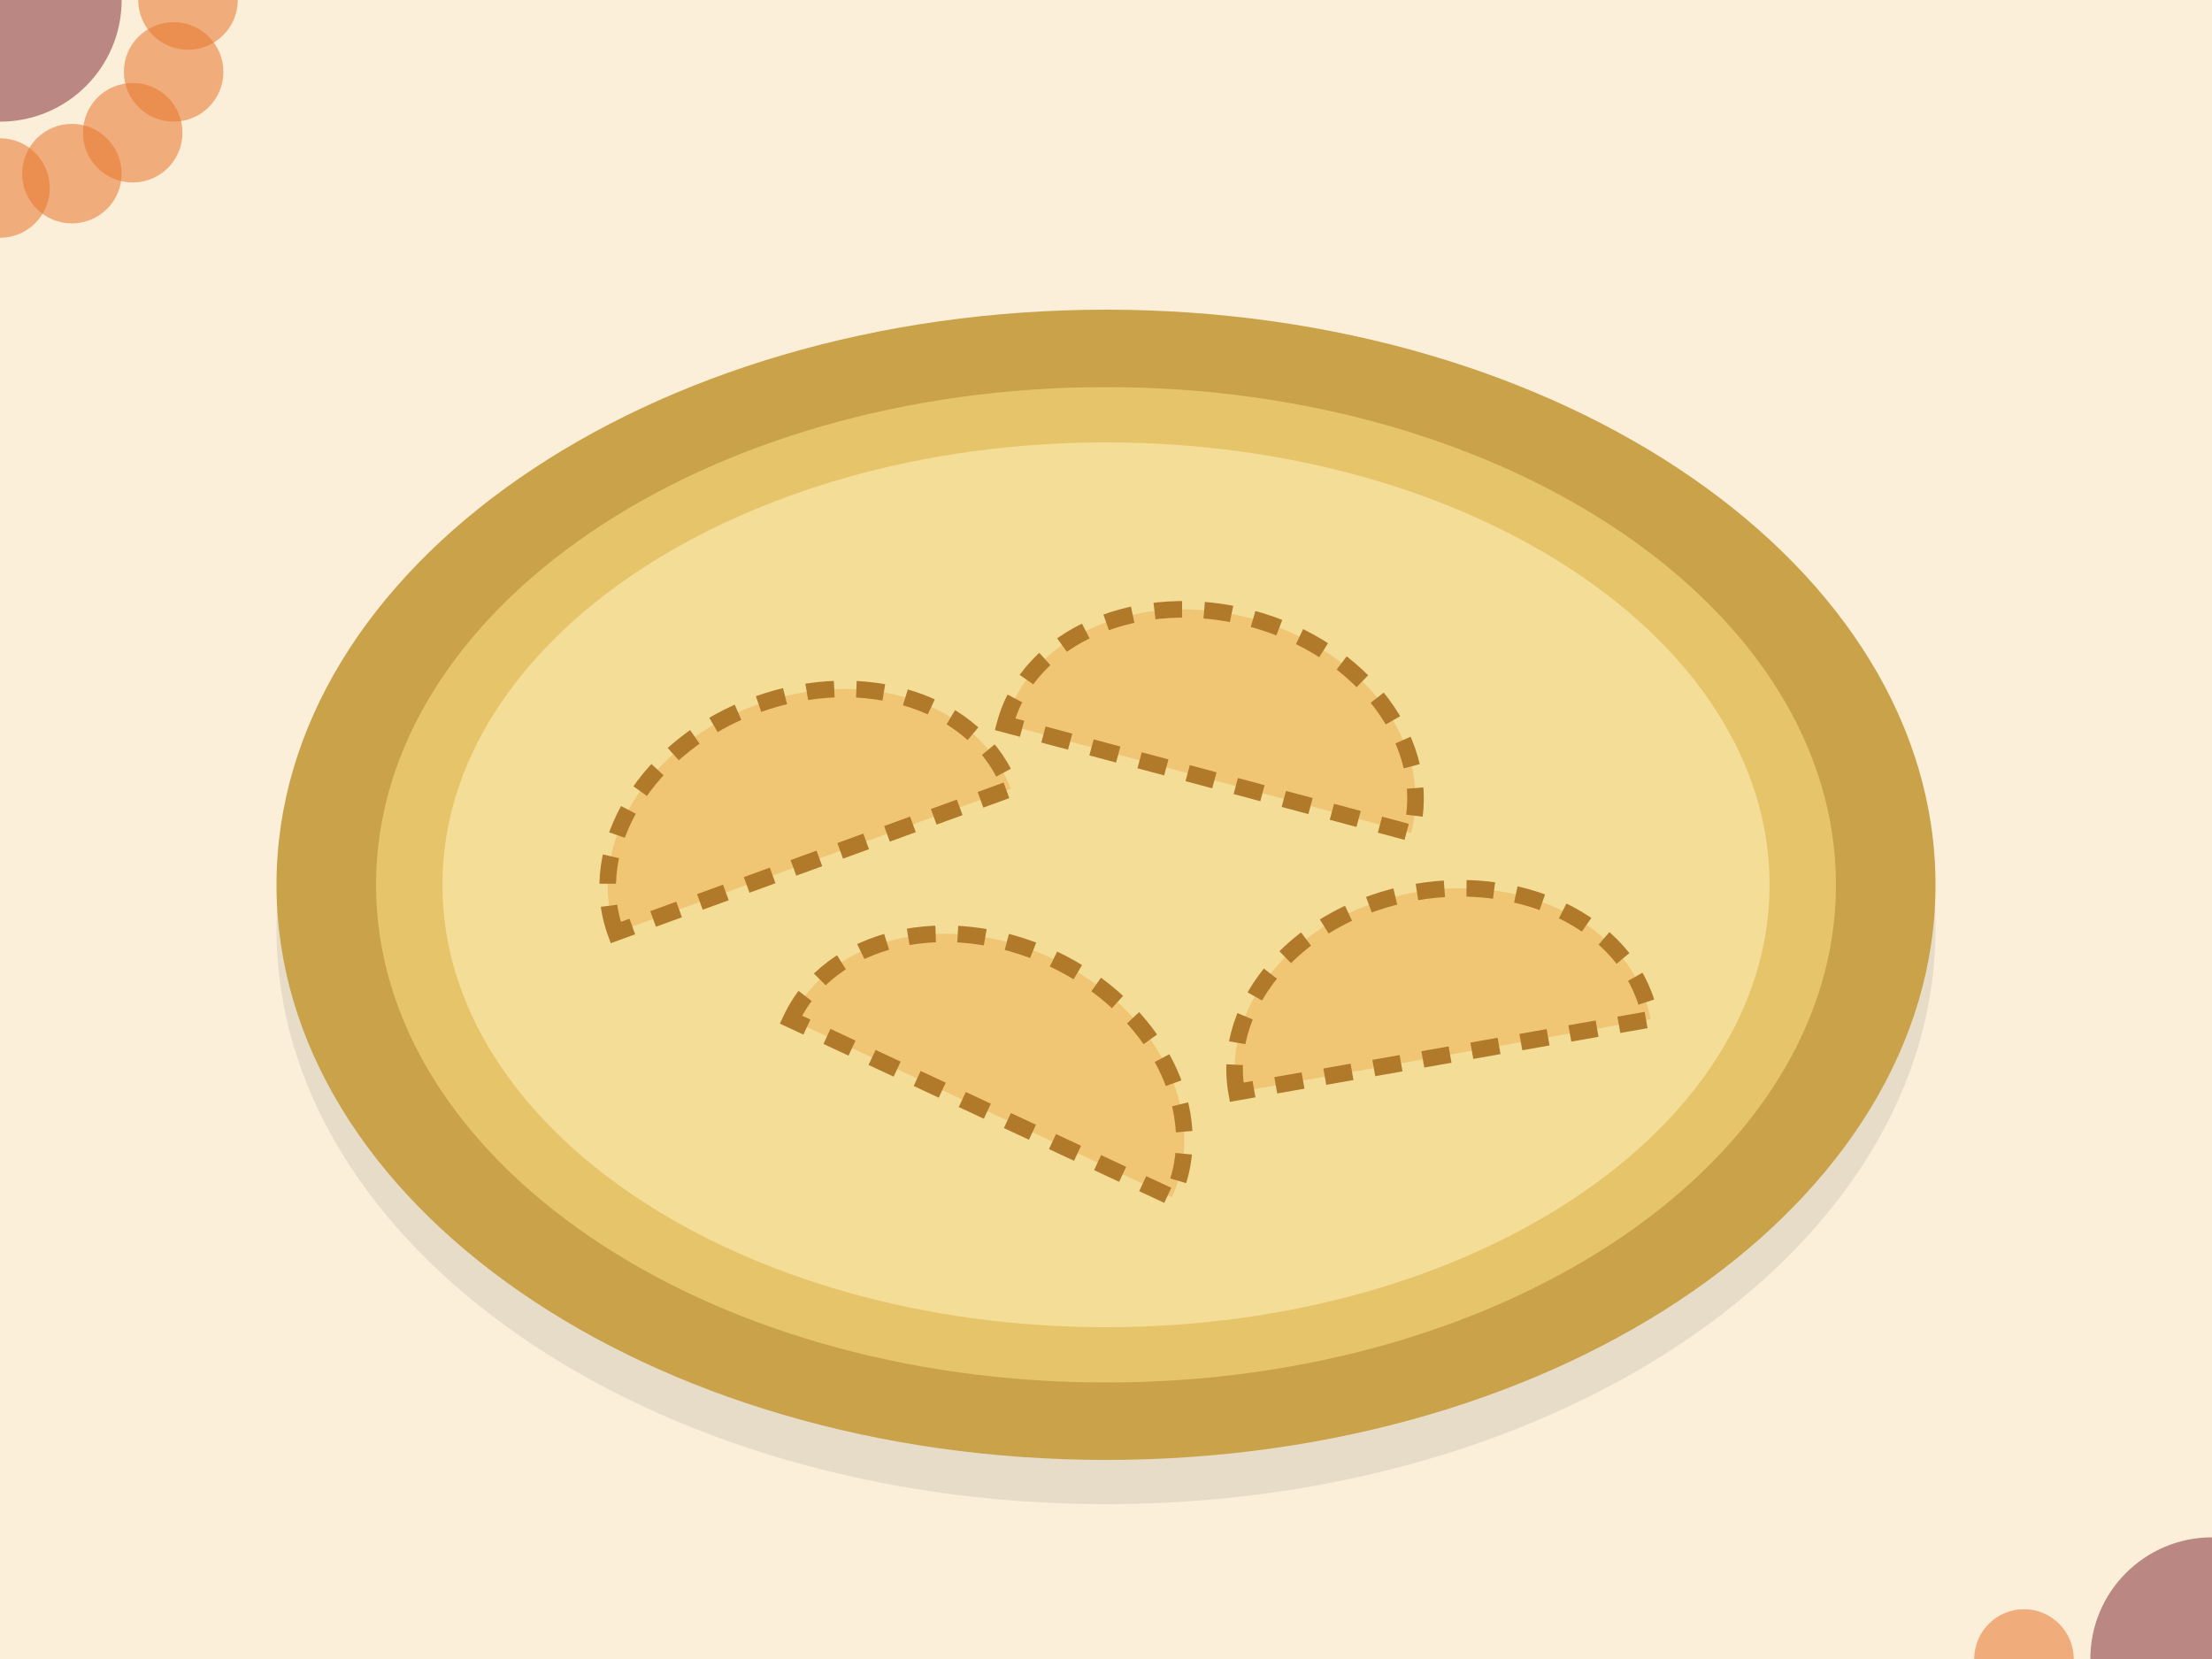
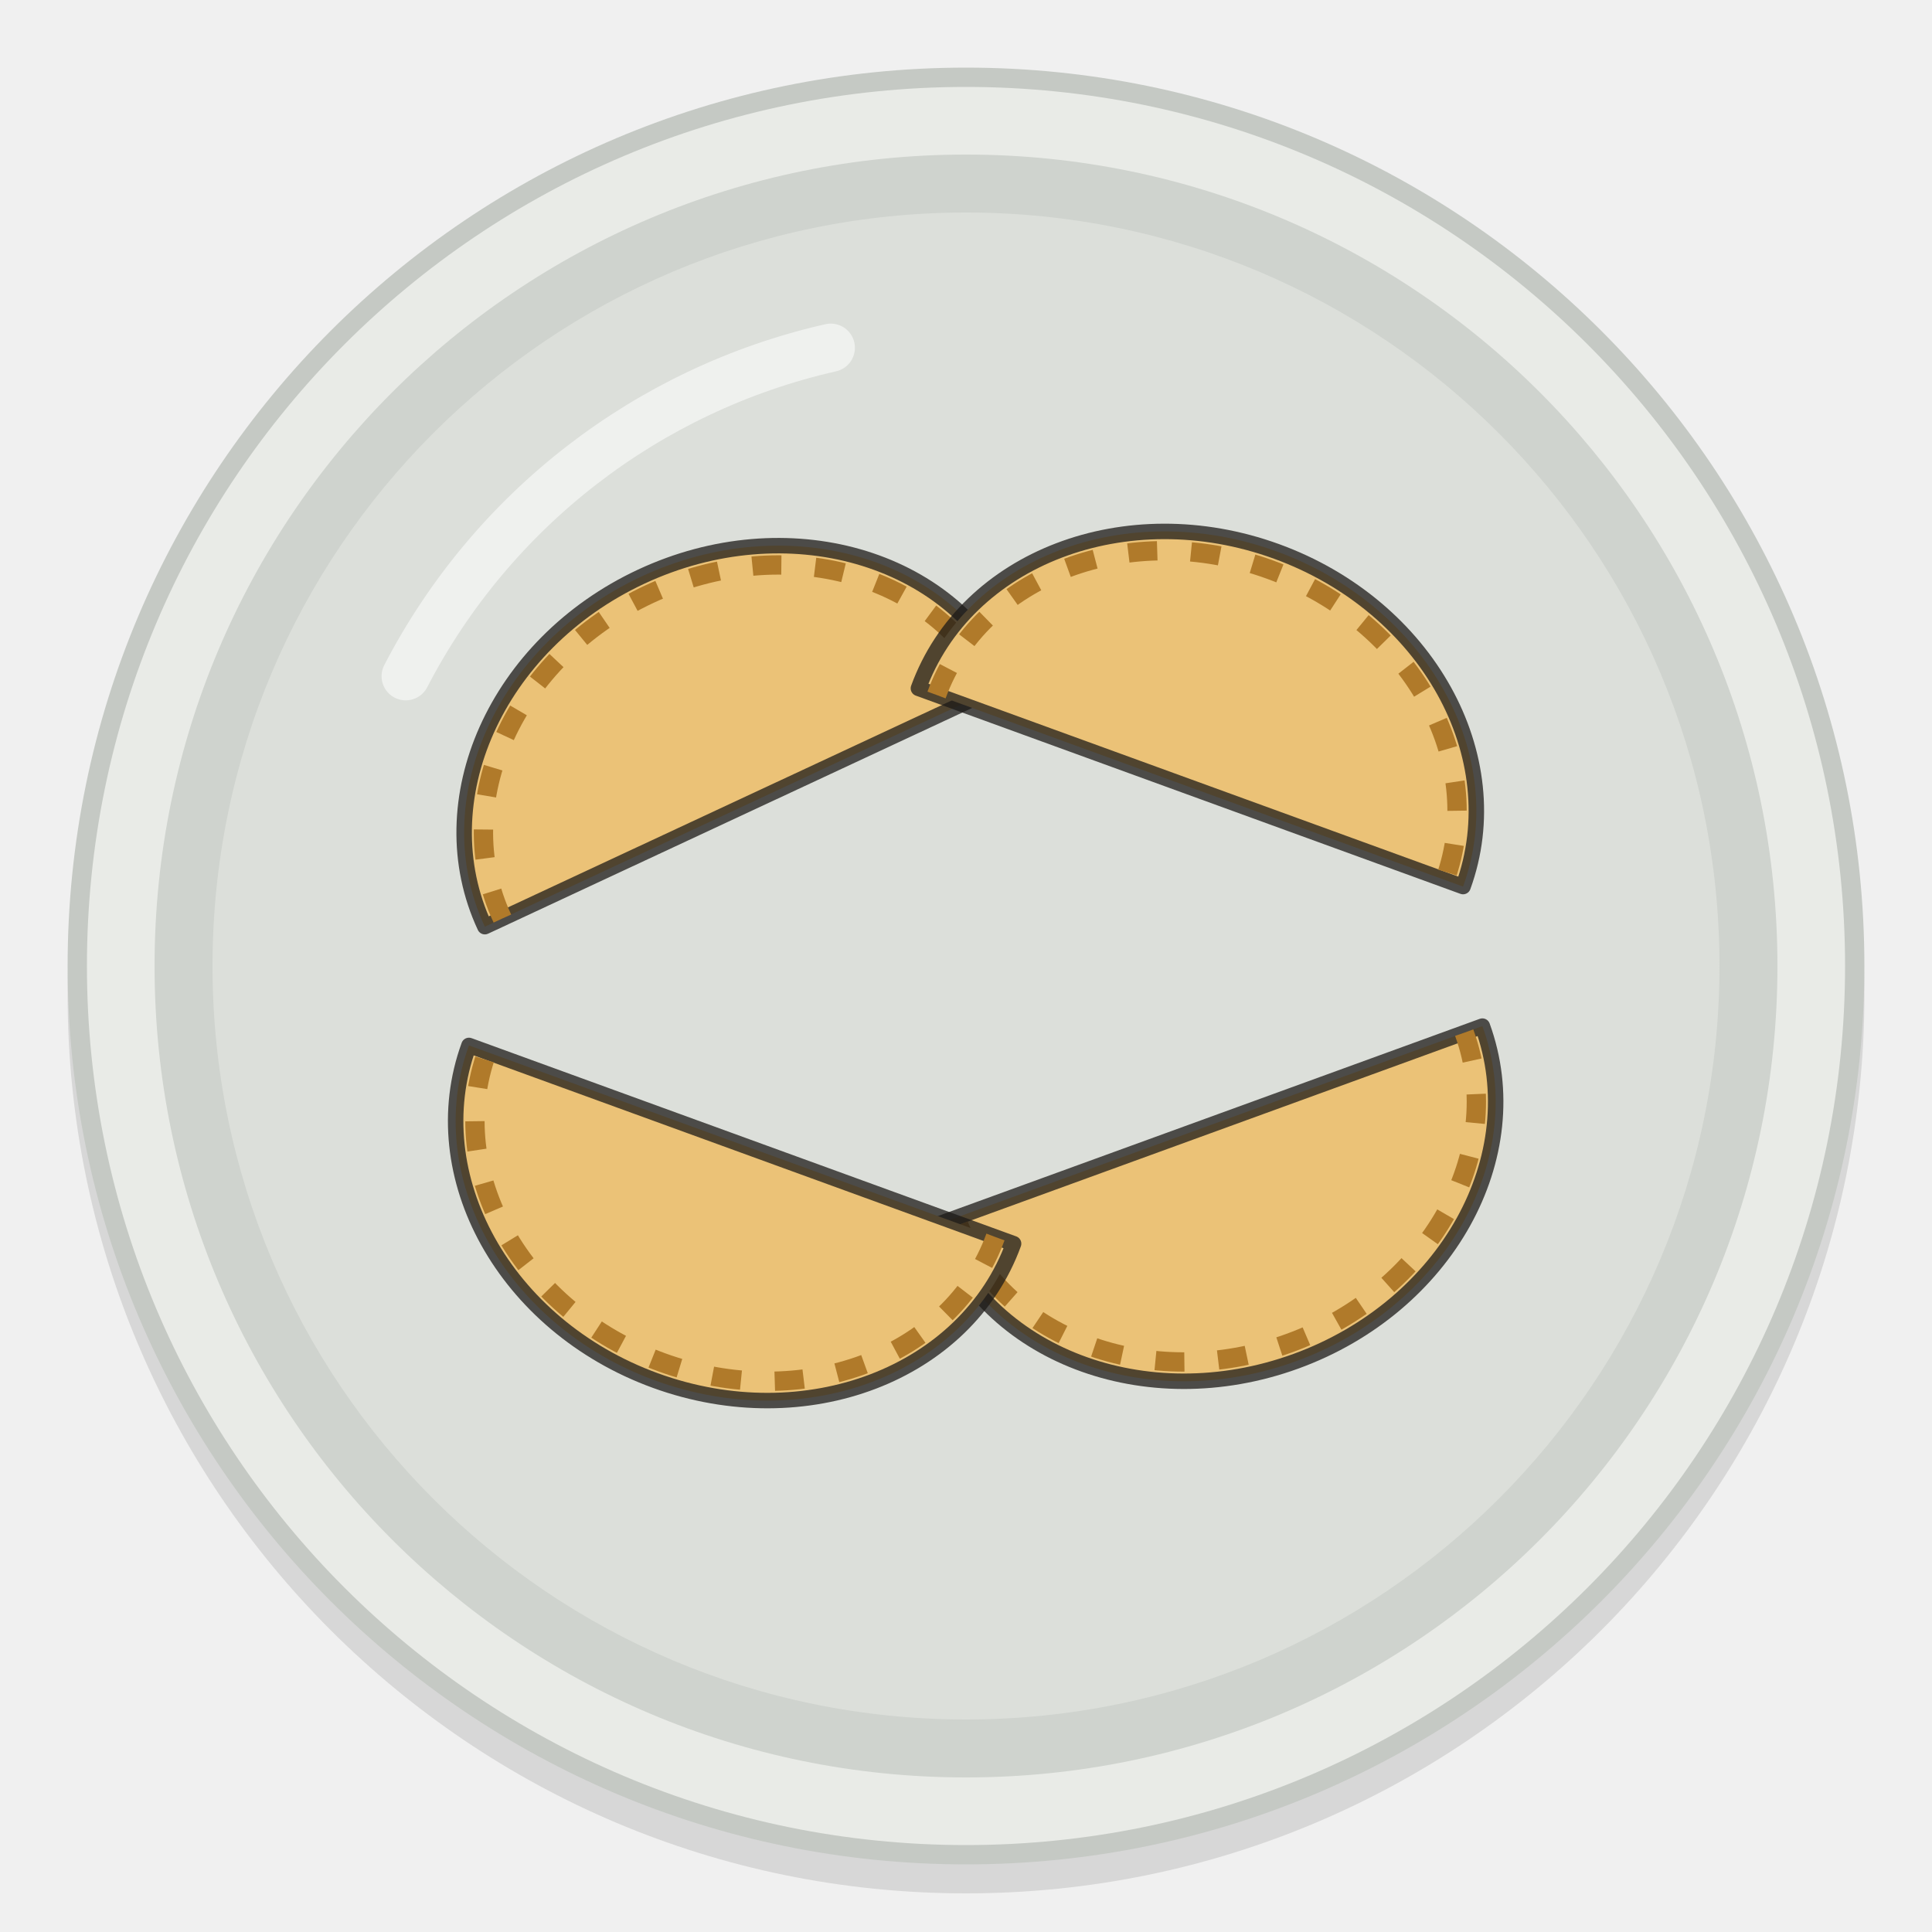
- <svg xmlns="http://www.w3.org/2000/svg" viewBox="0 0 400 300" role="img" aria-label="karanji">
-   <rect width="400" height="300" fill="#fbefd9" />
-   <circle cx="0" cy="0" r="22" fill="#7a1f2b" opacity="0.5" />
-   <circle cx="34.0" cy="0.0" r="9" fill="#e8772e" opacity="0.55" />
-   <circle cx="31.4" cy="13.0" r="9" fill="#e8772e" opacity="0.55" />
-   <circle cx="24.0" cy="24.0" r="9" fill="#e8772e" opacity="0.55" />
-   <circle cx="13.0" cy="31.4" r="9" fill="#e8772e" opacity="0.55" />
-   <circle cx="0.0" cy="34.0" r="9" fill="#e8772e" opacity="0.55" />
-   <circle cx="400" cy="300" r="22" fill="#7a1f2b" opacity="0.5" />
-   <circle cx="366.0" cy="300.0" r="9" fill="#e8772e" opacity="0.55" />
-   <circle cx="368.6" cy="313.0" r="9" fill="#e8772e" opacity="0.55" />
-   <circle cx="376.0" cy="324.0" r="9" fill="#e8772e" opacity="0.55" />
-   <circle cx="387.0" cy="331.4" r="9" fill="#e8772e" opacity="0.55" />
-   <circle cx="400.0" cy="334.0" r="9" fill="#e8772e" opacity="0.55" />
-   <ellipse cx="200" cy="168" rx="150" ry="104" fill="#000" opacity="0.08" />
-   <ellipse cx="200" cy="160" rx="150" ry="104" fill="#c9a24a" />
-   <ellipse cx="200" cy="160" rx="132" ry="90" fill="#e6c46a" />
-   <ellipse cx="200" cy="160" rx="120" ry="80" fill="#f3dd97" />
-   <g transform="translate(145 150) rotate(-20)">
-     <path d="M -38 6 A 38 30 0 0 1 38 6 Z" fill="#f0c674" stroke="#b07a2a" stroke-width="3" stroke-dasharray="5 4" />
+ <svg xmlns="http://www.w3.org/2000/svg" viewBox="0 0 200 200" role="img" aria-label="karanji on a steel plate">
+   <circle cx="100" cy="103" r="93" fill="#1d1a17" opacity="0.12" />
+   <circle cx="100" cy="100" r="93" fill="#c5c9c4" />
+   <circle cx="100" cy="100" r="91" fill="#e9ebe7" />
+   <circle cx="100" cy="100" r="84" fill="#cfd3ce" />
+   <circle cx="100" cy="100" r="78" fill="#dcdfda" />
+   <path d="M 42 70 A 66 66 0 0 1 86 36" fill="none" stroke="#fff" stroke-width="5" stroke-linecap="round" opacity="0.55" />
+   <g transform="translate(74 76) rotate(-25)">
+     <path d="M -30 8 A 30 26 0 0 1 30 8 Z" fill="#ebc277" stroke="#1d1a17" stroke-opacity="0.75" stroke-width="1.6" stroke-linejoin="round" />
+     <path d="M -28 8 A 28 24 0 0 1 28 8" fill="none" stroke="#b07a2a" stroke-width="2" stroke-dasharray="3 3.5" />
  </g>
-   <g transform="translate(220 135) rotate(15)">
-     <path d="M -38 6 A 38 30 0 0 1 38 6 Z" fill="#f0c674" stroke="#b07a2a" stroke-width="3" stroke-dasharray="5 4" />
+   <g transform="translate(126 74) rotate(20)">
+     <path d="M -30 8 A 30 26 0 0 1 30 8 Z" fill="#ebc277" stroke="#1d1a17" stroke-opacity="0.75" stroke-width="1.6" stroke-linejoin="round" />
+     <path d="M -28 8 A 28 24 0 0 1 28 8" fill="none" stroke="#b07a2a" stroke-width="2" stroke-dasharray="3 3.5" />
  </g>
-   <g transform="translate(260 185) rotate(-10)">
-     <path d="M -38 6 A 38 30 0 0 1 38 6 Z" fill="#f0c674" stroke="#b07a2a" stroke-width="3" stroke-dasharray="5 4" />
+   <g transform="translate(128 124) rotate(160)">
+     <path d="M -30 8 A 30 26 0 0 1 30 8 Z" fill="#ebc277" stroke="#1d1a17" stroke-opacity="0.75" stroke-width="1.6" stroke-linejoin="round" />
+     <path d="M -28 8 A 28 24 0 0 1 28 8" fill="none" stroke="#b07a2a" stroke-width="2" stroke-dasharray="3 3.5" />
  </g>
-   <g transform="translate(180 195) rotate(25)">
-     <path d="M -38 6 A 38 30 0 0 1 38 6 Z" fill="#f0c674" stroke="#b07a2a" stroke-width="3" stroke-dasharray="5 4" />
+   <g transform="translate(74 126) rotate(200)">
+     <path d="M -30 8 A 30 26 0 0 1 30 8 Z" fill="#ebc277" stroke="#1d1a17" stroke-opacity="0.75" stroke-width="1.6" stroke-linejoin="round" />
+     <path d="M -28 8 A 28 24 0 0 1 28 8" fill="none" stroke="#b07a2a" stroke-width="2" stroke-dasharray="3 3.5" />
  </g>
</svg>
